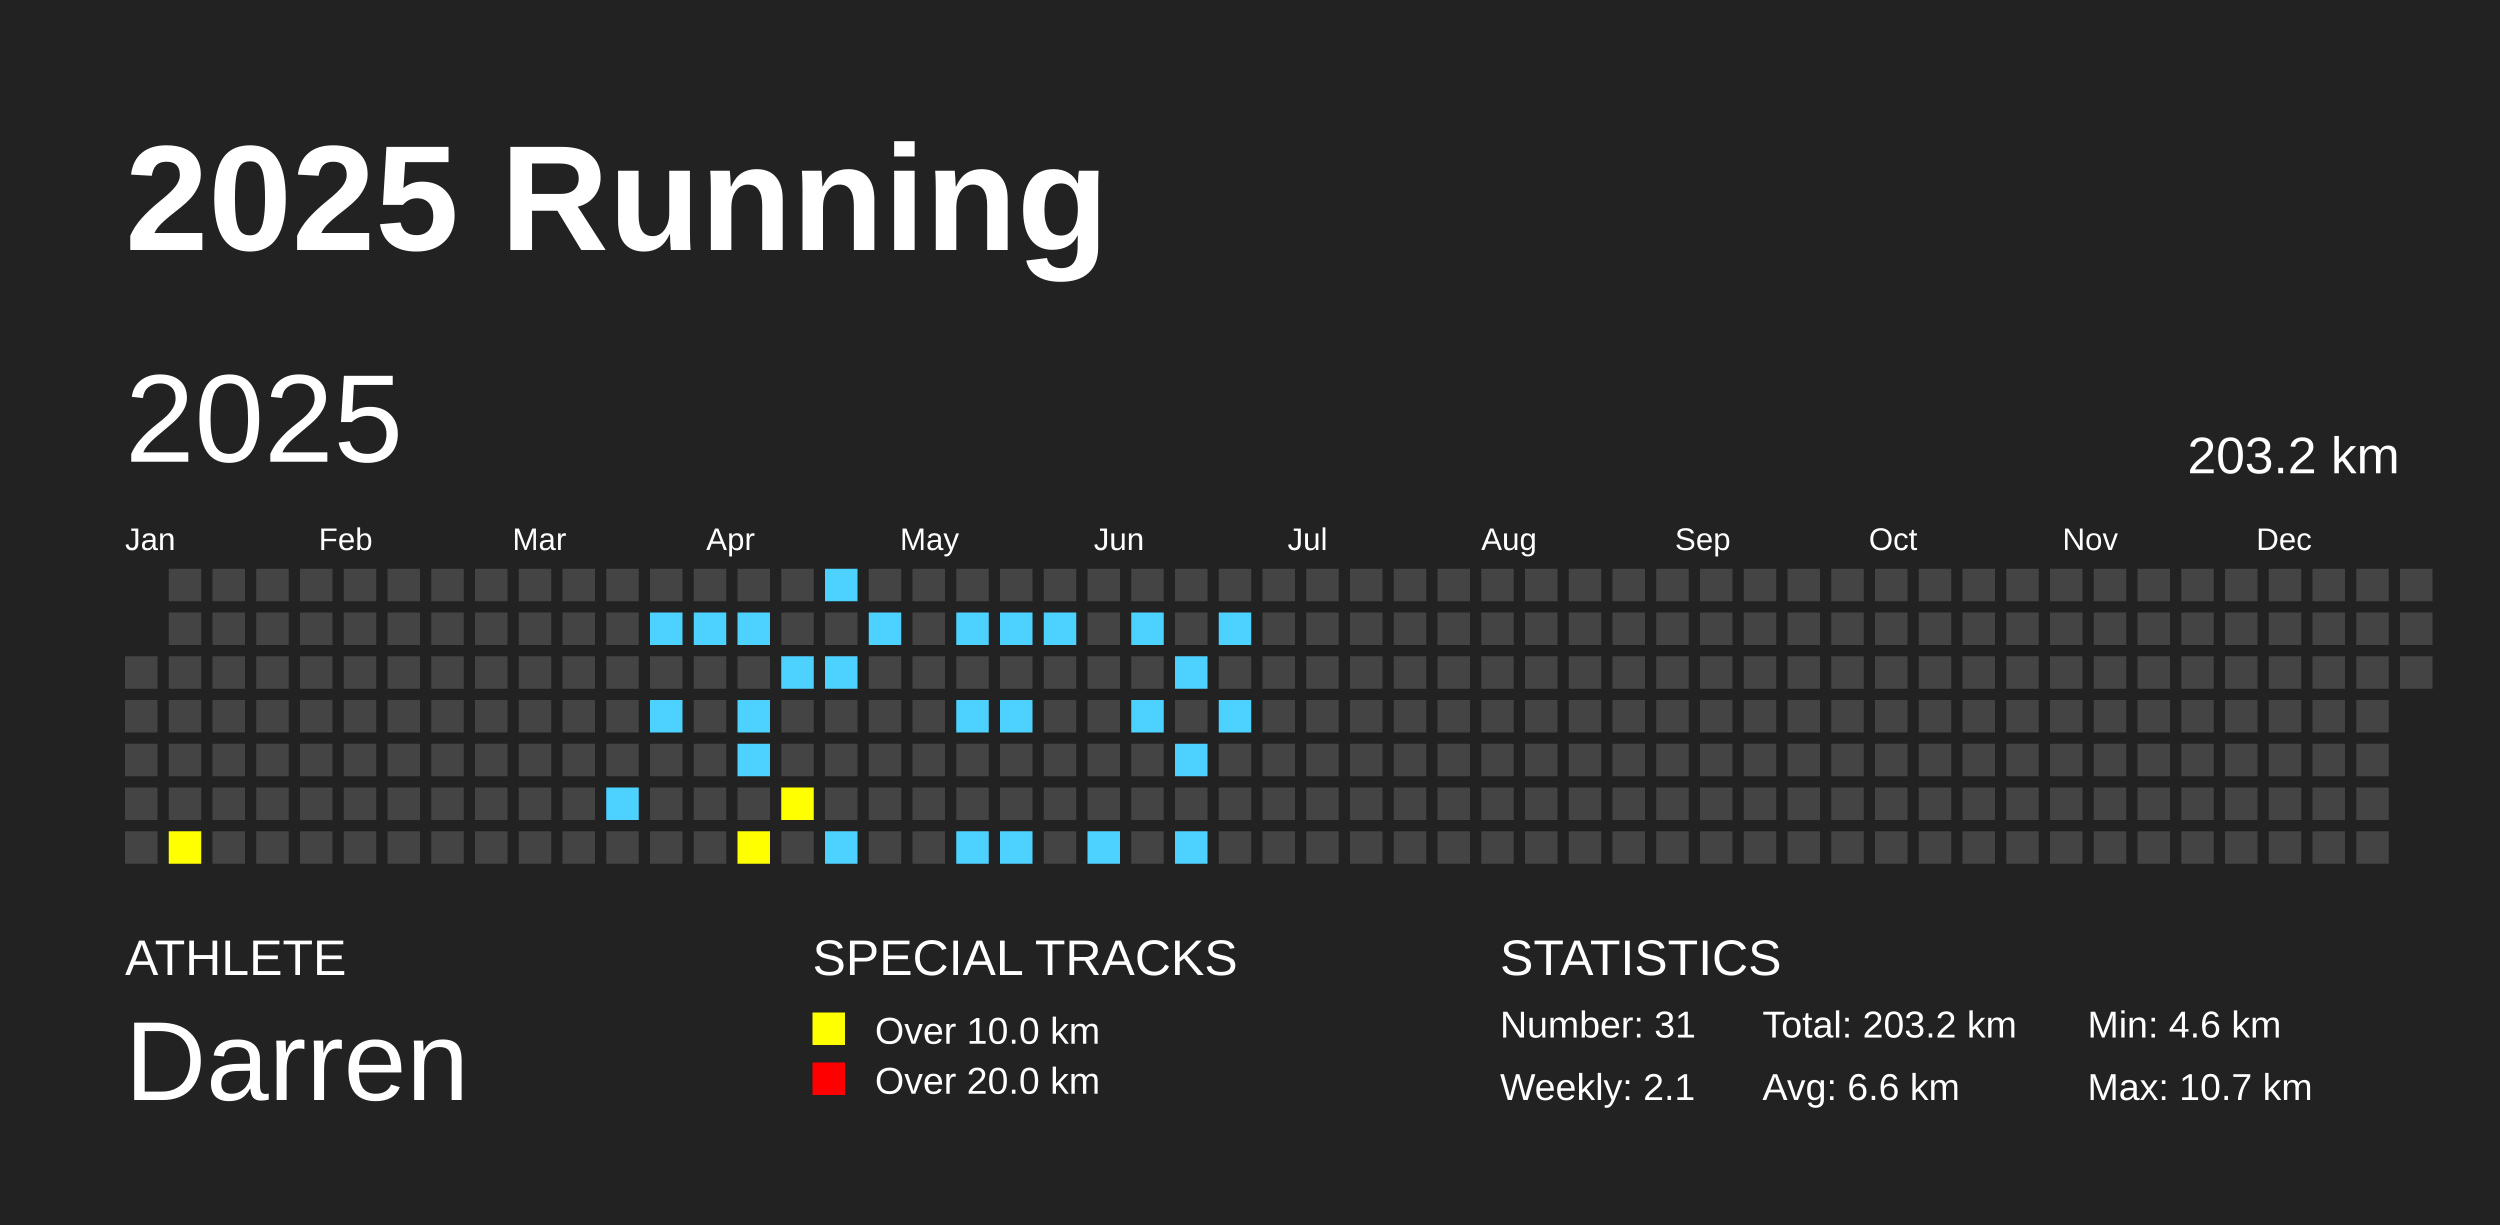
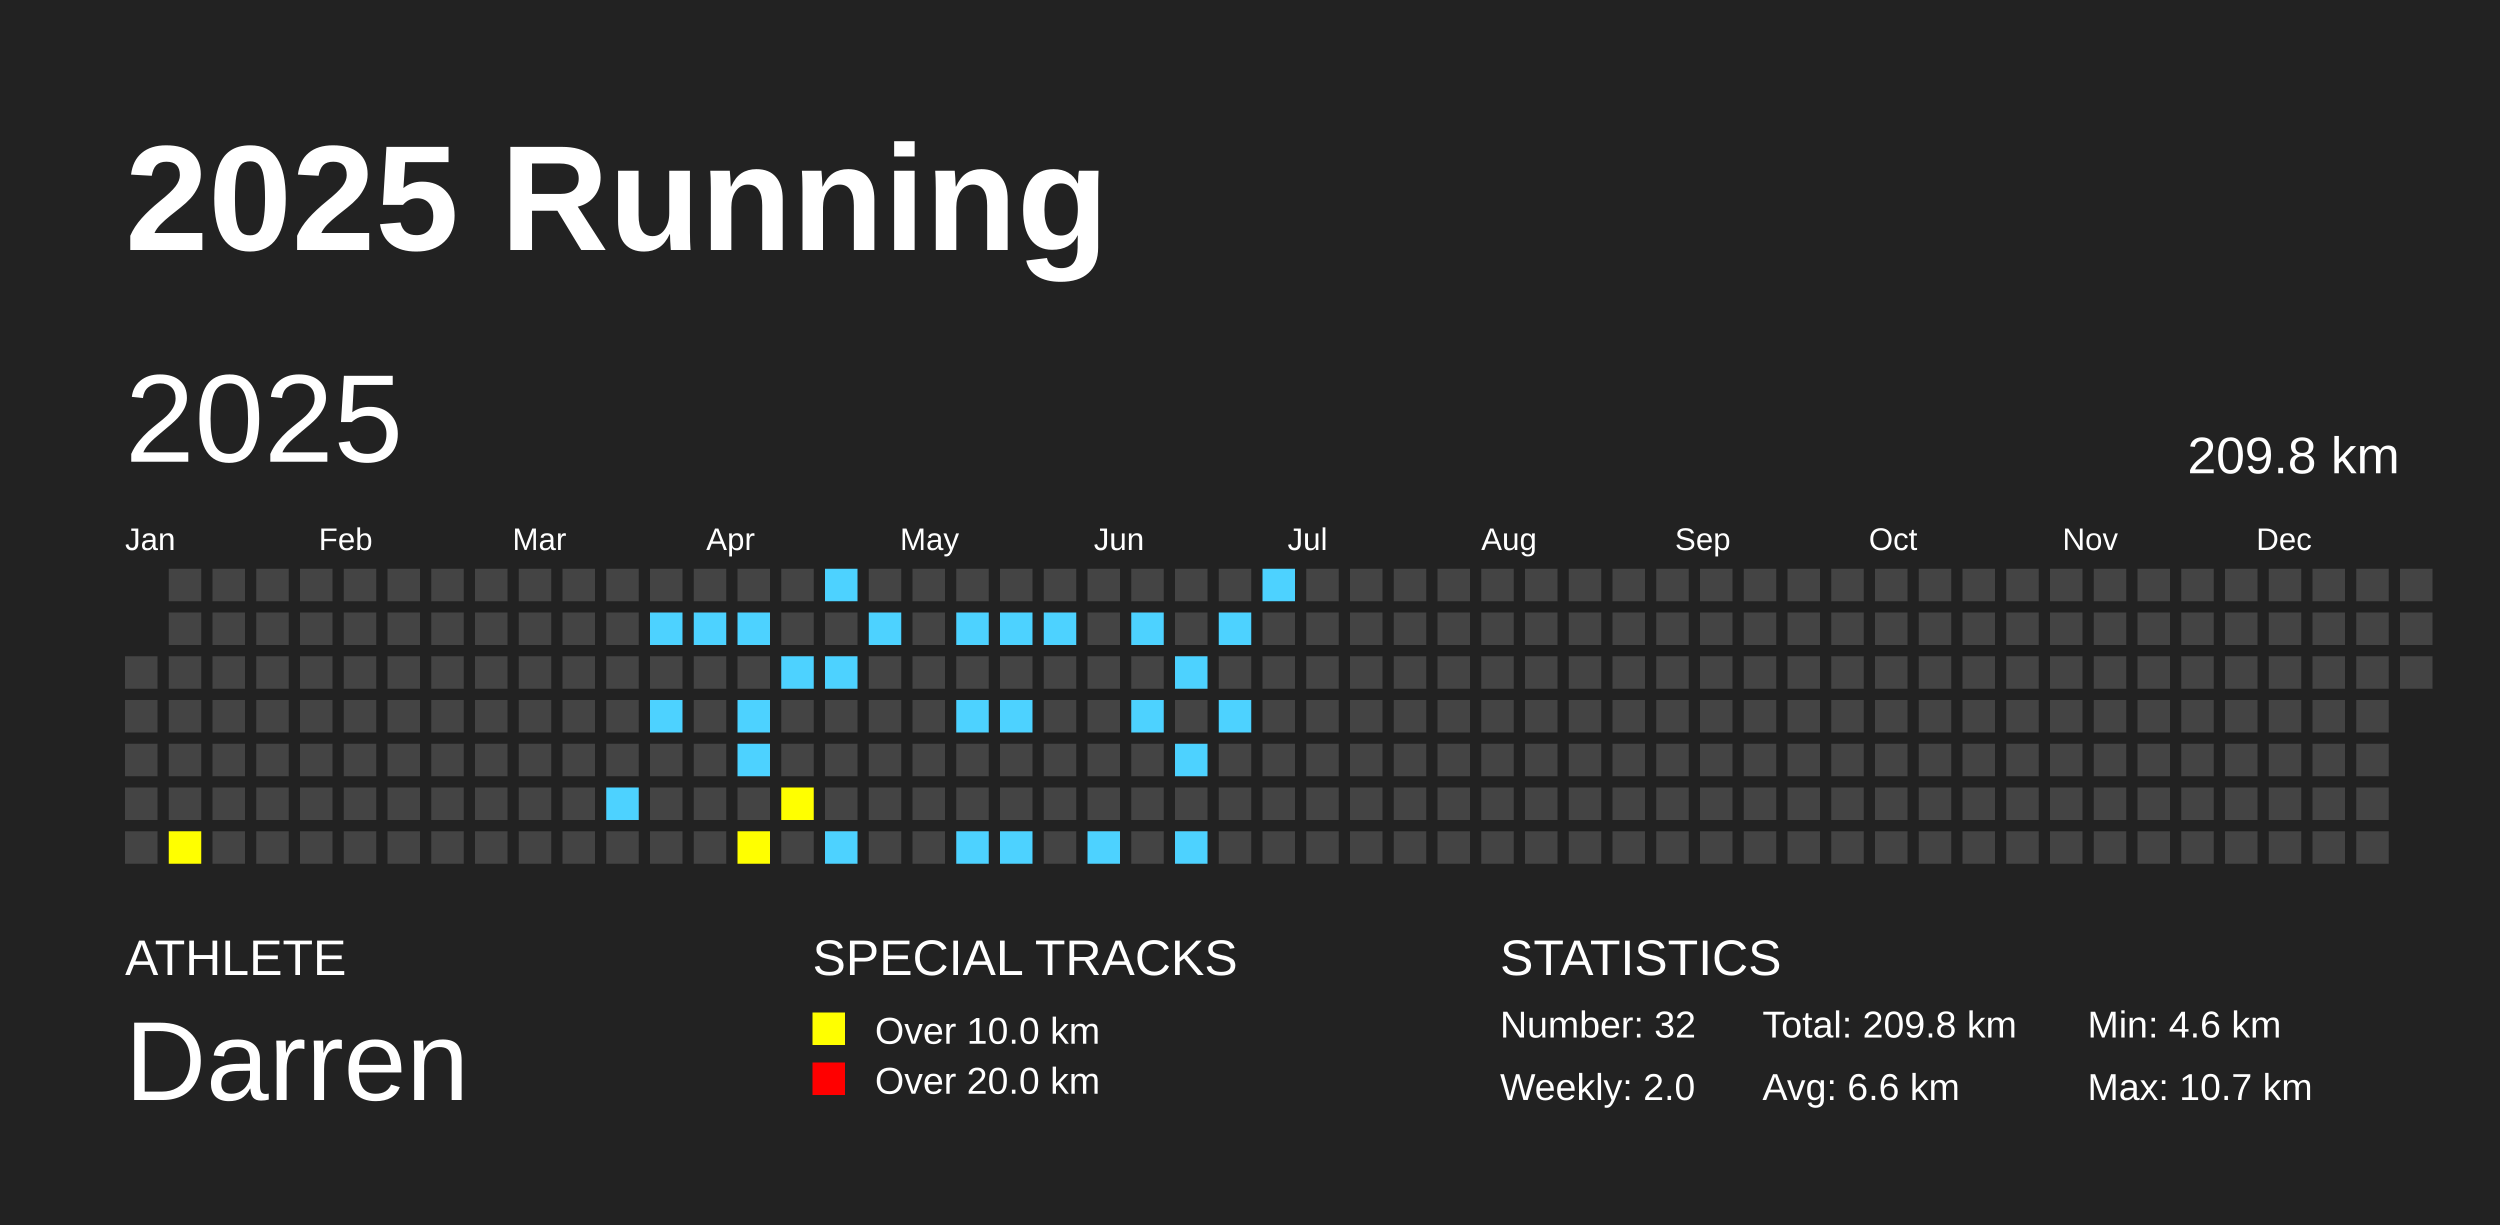
<svg xmlns="http://www.w3.org/2000/svg" baseProfile="full" height="98mm" version="1.1" viewBox="0,0,200,98" width="200mm">
  <defs />
  <rect fill="#222222" height="98" width="200" x="0" y="0" />
  <text fill="#FFFFFF" style="font-size:12px; font-family:Arial; font-weight:bold;" x="10" y="20">2025 Running</text>
  <text fill="#FFFFFF" style="font-size:4px; font-family:Arial" x="10" y="78">ATHLETE</text>
  <text fill="#FFFFFF" style="font-size:9px; font-family:Arial" x="10" y="88">Darren</text>
  <text fill="#FFFFFF" style="font-size:4px; font-family:Arial" x="65" y="78">SPECIAL TRACKS</text>
  <rect fill="yellow" height="2.6" width="2.6" x="65" y="81" />
  <text fill="#FFFFFF" style="font-size:3px; font-family:Arial" x="70" y="83.5">Over 10.0 km</text>
  <rect fill="red" height="2.6" width="2.6" x="65" y="85" />
  <text fill="#FFFFFF" style="font-size:3px; font-family:Arial" x="70" y="87.5">Over 20.0 km</text>
  <text fill="#FFFFFF" style="font-size:4px; font-family:Arial" x="120" y="78">STATISTICS</text>
-   <text fill="#FFFFFF" style="font-size:3px; font-family:Arial" x="120" y="83">Number: 31</text>
-   <text fill="#FFFFFF" style="font-size:3px; font-family:Arial" x="120" y="88">Weekly: 2.1</text>
-   <text fill="#FFFFFF" style="font-size:3px; font-family:Arial" x="141" y="83">Total: 203.2 km</text>
+   <text fill="#FFFFFF" style="font-size:3px; font-family:Arial" x="120" y="83">Number: 32</text>
+   <text fill="#FFFFFF" style="font-size:3px; font-family:Arial" x="120" y="88">Weekly: 2.0</text>
+   <text fill="#FFFFFF" style="font-size:3px; font-family:Arial" x="141" y="83">Total: 209.8 km</text>
  <text fill="#FFFFFF" style="font-size:3px; font-family:Arial" x="141" y="88">Avg: 6.6 km</text>
  <text fill="#FFFFFF" style="font-size:3px; font-family:Arial" x="167" y="83">Min: 4.6 km</text>
  <text fill="#FFFFFF" style="font-size:3px; font-family:Arial" x="167" y="88">Max: 10.7 km</text>
  <text dominant-baseline="hanging" fill="#FFFFFF" style="font-size:10.0px; font-family:Arial;" x="10" y="30">2025</text>
-   <text dominant-baseline="hanging" fill="#FFFFFF" style="font-size:4.125px; font-family:Arial;" x="175" y="35">203.2 km</text>
+   <text dominant-baseline="hanging" fill="#FFFFFF" style="font-size:4.125px; font-family:Arial;" x="175" y="35">209.8 km</text>
  <text fill="#FFFFFF" style="font-size:2.5px; font-family:Arial" x="10.0" y="44">Jan</text>
  <text fill="#FFFFFF" style="font-size:2.5px; font-family:Arial" x="25.5" y="44">Feb</text>
  <text fill="#FFFFFF" style="font-size:2.5px; font-family:Arial" x="41.0" y="44">Mar</text>
  <text fill="#FFFFFF" style="font-size:2.5px; font-family:Arial" x="56.5" y="44">Apr</text>
  <text fill="#FFFFFF" style="font-size:2.5px; font-family:Arial" x="72.0" y="44">May</text>
  <text fill="#FFFFFF" style="font-size:2.5px; font-family:Arial" x="87.5" y="44">Jun</text>
  <text fill="#FFFFFF" style="font-size:2.5px; font-family:Arial" x="103.0" y="44">Jul</text>
  <text fill="#FFFFFF" style="font-size:2.5px; font-family:Arial" x="118.5" y="44">Aug</text>
  <text fill="#FFFFFF" style="font-size:2.5px; font-family:Arial" x="134.0" y="44">Sep</text>
  <text fill="#FFFFFF" style="font-size:2.5px; font-family:Arial" x="149.5" y="44">Oct</text>
  <text fill="#FFFFFF" style="font-size:2.5px; font-family:Arial" x="165.0" y="44">Nov</text>
  <text fill="#FFFFFF" style="font-size:2.5px; font-family:Arial" x="180.5" y="44">Dec</text>
  <rect fill="#444444" height="2.6" width="2.6" x="10.0" y="52.5" />
  <rect fill="#444444" height="2.6" width="2.6" x="10.0" y="56.0" />
  <rect fill="#444444" height="2.6" width="2.6" x="10.0" y="59.5" />
  <rect fill="#444444" height="2.6" width="2.6" x="10.0" y="63.0" />
  <rect fill="#444444" height="2.6" width="2.6" x="10.0" y="66.5" />
  <rect fill="#444444" height="2.6" width="2.6" x="13.5" y="45.5" />
  <rect fill="#444444" height="2.6" width="2.6" x="13.5" y="49.0" />
  <rect fill="#444444" height="2.6" width="2.6" x="13.5" y="52.5" />
  <rect fill="#444444" height="2.6" width="2.6" x="13.5" y="56.0" />
  <rect fill="#444444" height="2.6" width="2.6" x="13.5" y="59.5" />
  <rect fill="#444444" height="2.6" width="2.6" x="13.5" y="63.0" />
  <rect fill="yellow" height="2.6" width="2.6" x="13.5" y="66.5" />
  <rect fill="#444444" height="2.6" width="2.6" x="17.0" y="45.5" />
  <rect fill="#444444" height="2.6" width="2.6" x="17.0" y="49.0" />
  <rect fill="#444444" height="2.6" width="2.6" x="17.0" y="52.5" />
  <rect fill="#444444" height="2.6" width="2.6" x="17.0" y="56.0" />
  <rect fill="#444444" height="2.6" width="2.6" x="17.0" y="59.5" />
  <rect fill="#444444" height="2.6" width="2.6" x="17.0" y="63.0" />
  <rect fill="#444444" height="2.6" width="2.6" x="17.0" y="66.5" />
  <rect fill="#444444" height="2.6" width="2.6" x="20.5" y="45.5" />
  <rect fill="#444444" height="2.6" width="2.6" x="20.5" y="49.0" />
  <rect fill="#444444" height="2.6" width="2.6" x="20.5" y="52.5" />
  <rect fill="#444444" height="2.6" width="2.6" x="20.5" y="56.0" />
  <rect fill="#444444" height="2.6" width="2.6" x="20.5" y="59.5" />
  <rect fill="#444444" height="2.6" width="2.6" x="20.5" y="63.0" />
  <rect fill="#444444" height="2.6" width="2.6" x="20.5" y="66.5" />
  <rect fill="#444444" height="2.6" width="2.6" x="24.0" y="45.5" />
  <rect fill="#444444" height="2.6" width="2.6" x="24.0" y="49.0" />
  <rect fill="#444444" height="2.6" width="2.6" x="24.0" y="52.5" />
  <rect fill="#444444" height="2.6" width="2.6" x="24.0" y="56.0" />
  <rect fill="#444444" height="2.6" width="2.6" x="24.0" y="59.5" />
  <rect fill="#444444" height="2.6" width="2.6" x="24.0" y="63.0" />
  <rect fill="#444444" height="2.6" width="2.6" x="24.0" y="66.5" />
  <rect fill="#444444" height="2.6" width="2.6" x="27.5" y="45.5" />
  <rect fill="#444444" height="2.6" width="2.6" x="27.5" y="49.0" />
  <rect fill="#444444" height="2.6" width="2.6" x="27.5" y="52.5" />
  <rect fill="#444444" height="2.6" width="2.6" x="27.5" y="56.0" />
  <rect fill="#444444" height="2.6" width="2.6" x="27.5" y="59.5" />
  <rect fill="#444444" height="2.6" width="2.6" x="27.5" y="63.0" />
  <rect fill="#444444" height="2.6" width="2.6" x="27.5" y="66.5" />
  <rect fill="#444444" height="2.6" width="2.6" x="31.0" y="45.5" />
  <rect fill="#444444" height="2.6" width="2.6" x="31.0" y="49.0" />
  <rect fill="#444444" height="2.6" width="2.6" x="31.0" y="52.5" />
  <rect fill="#444444" height="2.6" width="2.6" x="31.0" y="56.0" />
  <rect fill="#444444" height="2.6" width="2.6" x="31.0" y="59.5" />
  <rect fill="#444444" height="2.6" width="2.6" x="31.0" y="63.0" />
  <rect fill="#444444" height="2.6" width="2.6" x="31.0" y="66.5" />
  <rect fill="#444444" height="2.6" width="2.6" x="34.5" y="45.5" />
  <rect fill="#444444" height="2.6" width="2.6" x="34.5" y="49.0" />
  <rect fill="#444444" height="2.6" width="2.6" x="34.5" y="52.5" />
  <rect fill="#444444" height="2.6" width="2.6" x="34.5" y="56.0" />
  <rect fill="#444444" height="2.6" width="2.6" x="34.5" y="59.5" />
  <rect fill="#444444" height="2.6" width="2.6" x="34.5" y="63.0" />
  <rect fill="#444444" height="2.6" width="2.6" x="34.5" y="66.5" />
  <rect fill="#444444" height="2.6" width="2.6" x="38.0" y="45.5" />
  <rect fill="#444444" height="2.6" width="2.6" x="38.0" y="49.0" />
  <rect fill="#444444" height="2.6" width="2.6" x="38.0" y="52.5" />
  <rect fill="#444444" height="2.6" width="2.6" x="38.0" y="56.0" />
  <rect fill="#444444" height="2.6" width="2.6" x="38.0" y="59.5" />
  <rect fill="#444444" height="2.6" width="2.6" x="38.0" y="63.0" />
  <rect fill="#444444" height="2.6" width="2.6" x="38.0" y="66.5" />
  <rect fill="#444444" height="2.6" width="2.6" x="41.5" y="45.5" />
  <rect fill="#444444" height="2.6" width="2.6" x="41.5" y="49.0" />
  <rect fill="#444444" height="2.6" width="2.6" x="41.5" y="52.5" />
  <rect fill="#444444" height="2.6" width="2.6" x="41.5" y="56.0" />
  <rect fill="#444444" height="2.6" width="2.6" x="41.5" y="59.5" />
  <rect fill="#444444" height="2.6" width="2.6" x="41.5" y="63.0" />
  <rect fill="#444444" height="2.6" width="2.6" x="41.5" y="66.5" />
  <rect fill="#444444" height="2.6" width="2.6" x="45.0" y="45.5" />
  <rect fill="#444444" height="2.6" width="2.6" x="45.0" y="49.0" />
  <rect fill="#444444" height="2.6" width="2.6" x="45.0" y="52.5" />
  <rect fill="#444444" height="2.6" width="2.6" x="45.0" y="56.0" />
  <rect fill="#444444" height="2.6" width="2.6" x="45.0" y="59.5" />
  <rect fill="#444444" height="2.6" width="2.6" x="45.0" y="63.0" />
  <rect fill="#444444" height="2.6" width="2.6" x="45.0" y="66.5" />
  <rect fill="#444444" height="2.6" width="2.6" x="48.5" y="45.5" />
  <rect fill="#444444" height="2.6" width="2.6" x="48.5" y="49.0" />
  <rect fill="#444444" height="2.6" width="2.6" x="48.5" y="52.5" />
  <rect fill="#444444" height="2.6" width="2.6" x="48.5" y="56.0" />
  <rect fill="#444444" height="2.6" width="2.6" x="48.5" y="59.5" />
  <rect fill="#4DD2FF" height="2.6" width="2.6" x="48.5" y="63.0" />
  <rect fill="#444444" height="2.6" width="2.6" x="48.5" y="66.5" />
  <rect fill="#444444" height="2.6" width="2.6" x="52.0" y="45.5" />
  <rect fill="#4DD2FF" height="2.6" width="2.6" x="52.0" y="49.0" />
  <rect fill="#444444" height="2.6" width="2.6" x="52.0" y="52.5" />
  <rect fill="#4DD2FF" height="2.6" width="2.6" x="52.0" y="56.0" />
  <rect fill="#444444" height="2.6" width="2.6" x="52.0" y="59.5" />
  <rect fill="#444444" height="2.6" width="2.6" x="52.0" y="63.0" />
  <rect fill="#444444" height="2.6" width="2.6" x="52.0" y="66.5" />
  <rect fill="#444444" height="2.6" width="2.6" x="55.5" y="45.5" />
  <rect fill="#4DD2FF" height="2.6" width="2.6" x="55.5" y="49.0" />
  <rect fill="#444444" height="2.6" width="2.6" x="55.5" y="52.5" />
  <rect fill="#444444" height="2.6" width="2.6" x="55.5" y="56.0" />
  <rect fill="#444444" height="2.6" width="2.6" x="55.5" y="59.5" />
  <rect fill="#444444" height="2.6" width="2.6" x="55.5" y="63.0" />
  <rect fill="#444444" height="2.6" width="2.6" x="55.5" y="66.5" />
  <rect fill="#444444" height="2.6" width="2.6" x="59.0" y="45.5" />
  <rect fill="#4DD2FF" height="2.6" width="2.6" x="59.0" y="49.0" />
  <rect fill="#444444" height="2.6" width="2.6" x="59.0" y="52.5" />
  <rect fill="#4DD2FF" height="2.6" width="2.6" x="59.0" y="56.0" />
  <rect fill="#4DD2FF" height="2.6" width="2.6" x="59.0" y="59.5" />
  <rect fill="#444444" height="2.6" width="2.6" x="59.0" y="63.0" />
  <rect fill="yellow" height="2.6" width="2.6" x="59.0" y="66.5" />
  <rect fill="#444444" height="2.6" width="2.6" x="62.5" y="45.5" />
  <rect fill="#444444" height="2.6" width="2.6" x="62.5" y="49.0" />
  <rect fill="#4DD2FF" height="2.6" width="2.6" x="62.5" y="52.5" />
  <rect fill="#444444" height="2.6" width="2.6" x="62.5" y="56.0" />
  <rect fill="#444444" height="2.6" width="2.6" x="62.5" y="59.5" />
  <rect fill="yellow" height="2.6" width="2.6" x="62.5" y="63.0" />
  <rect fill="#444444" height="2.6" width="2.6" x="62.5" y="66.5" />
  <rect fill="#4DD2FF" height="2.6" width="2.6" x="66.0" y="45.5" />
  <rect fill="#444444" height="2.6" width="2.6" x="66.0" y="49.0" />
  <rect fill="#4DD2FF" height="2.6" width="2.6" x="66.0" y="52.5" />
  <rect fill="#444444" height="2.6" width="2.6" x="66.0" y="56.0" />
  <rect fill="#444444" height="2.6" width="2.6" x="66.0" y="59.5" />
  <rect fill="#444444" height="2.6" width="2.6" x="66.0" y="63.0" />
  <rect fill="#4DD2FF" height="2.6" width="2.6" x="66.0" y="66.5" />
  <rect fill="#444444" height="2.6" width="2.6" x="69.5" y="45.5" />
  <rect fill="#4DD2FF" height="2.6" width="2.6" x="69.5" y="49.0" />
  <rect fill="#444444" height="2.6" width="2.6" x="69.5" y="52.5" />
  <rect fill="#444444" height="2.6" width="2.6" x="69.5" y="56.0" />
  <rect fill="#444444" height="2.6" width="2.6" x="69.5" y="59.5" />
  <rect fill="#444444" height="2.6" width="2.6" x="69.5" y="63.0" />
  <rect fill="#444444" height="2.6" width="2.6" x="69.5" y="66.5" />
  <rect fill="#444444" height="2.6" width="2.6" x="73.0" y="45.5" />
  <rect fill="#444444" height="2.6" width="2.6" x="73.0" y="49.0" />
  <rect fill="#444444" height="2.6" width="2.6" x="73.0" y="52.5" />
  <rect fill="#444444" height="2.6" width="2.6" x="73.0" y="56.0" />
  <rect fill="#444444" height="2.6" width="2.6" x="73.0" y="59.5" />
  <rect fill="#444444" height="2.6" width="2.6" x="73.0" y="63.0" />
  <rect fill="#444444" height="2.6" width="2.6" x="73.0" y="66.5" />
  <rect fill="#444444" height="2.6" width="2.6" x="76.5" y="45.5" />
  <rect fill="#4DD2FF" height="2.6" width="2.6" x="76.5" y="49.0" />
  <rect fill="#444444" height="2.6" width="2.6" x="76.5" y="52.5" />
  <rect fill="#4DD2FF" height="2.6" width="2.6" x="76.5" y="56.0" />
  <rect fill="#444444" height="2.6" width="2.6" x="76.5" y="59.5" />
  <rect fill="#444444" height="2.6" width="2.6" x="76.5" y="63.0" />
  <rect fill="#4DD2FF" height="2.6" width="2.6" x="76.5" y="66.5" />
  <rect fill="#444444" height="2.6" width="2.6" x="80.0" y="45.5" />
  <rect fill="#4DD2FF" height="2.6" width="2.6" x="80.0" y="49.0" />
  <rect fill="#444444" height="2.6" width="2.6" x="80.0" y="52.5" />
  <rect fill="#4DD2FF" height="2.6" width="2.6" x="80.0" y="56.0" />
  <rect fill="#444444" height="2.6" width="2.6" x="80.0" y="59.5" />
  <rect fill="#444444" height="2.6" width="2.6" x="80.0" y="63.0" />
  <rect fill="#4DD2FF" height="2.6" width="2.6" x="80.0" y="66.5" />
  <rect fill="#444444" height="2.6" width="2.6" x="83.5" y="45.5" />
  <rect fill="#4DD2FF" height="2.6" width="2.6" x="83.5" y="49.0" />
  <rect fill="#444444" height="2.6" width="2.6" x="83.5" y="52.5" />
  <rect fill="#444444" height="2.6" width="2.6" x="83.5" y="56.0" />
  <rect fill="#444444" height="2.6" width="2.6" x="83.5" y="59.5" />
  <rect fill="#444444" height="2.6" width="2.6" x="83.5" y="63.0" />
  <rect fill="#444444" height="2.6" width="2.6" x="83.5" y="66.5" />
  <rect fill="#444444" height="2.6" width="2.6" x="87.0" y="45.5" />
  <rect fill="#444444" height="2.6" width="2.6" x="87.0" y="49.0" />
  <rect fill="#444444" height="2.6" width="2.6" x="87.0" y="52.5" />
  <rect fill="#444444" height="2.6" width="2.6" x="87.0" y="56.0" />
  <rect fill="#444444" height="2.6" width="2.6" x="87.0" y="59.5" />
  <rect fill="#444444" height="2.6" width="2.6" x="87.0" y="63.0" />
  <rect fill="#4DD2FF" height="2.6" width="2.6" x="87.0" y="66.5" />
  <rect fill="#444444" height="2.6" width="2.6" x="90.5" y="45.5" />
  <rect fill="#4DD2FF" height="2.6" width="2.6" x="90.5" y="49.0" />
  <rect fill="#444444" height="2.6" width="2.6" x="90.5" y="52.5" />
  <rect fill="#4DD2FF" height="2.6" width="2.6" x="90.5" y="56.0" />
  <rect fill="#444444" height="2.6" width="2.6" x="90.5" y="59.5" />
  <rect fill="#444444" height="2.6" width="2.6" x="90.5" y="63.0" />
  <rect fill="#444444" height="2.6" width="2.6" x="90.5" y="66.5" />
  <rect fill="#444444" height="2.6" width="2.6" x="94.0" y="45.5" />
  <rect fill="#444444" height="2.6" width="2.6" x="94.0" y="49.0" />
  <rect fill="#4DD2FF" height="2.6" width="2.6" x="94.0" y="52.5" />
  <rect fill="#444444" height="2.6" width="2.6" x="94.0" y="56.0" />
  <rect fill="#4DD2FF" height="2.6" width="2.6" x="94.0" y="59.5" />
  <rect fill="#444444" height="2.6" width="2.6" x="94.0" y="63.0" />
  <rect fill="#4DD2FF" height="2.6" width="2.6" x="94.0" y="66.5" />
  <rect fill="#444444" height="2.6" width="2.6" x="97.5" y="45.5" />
  <rect fill="#4DD2FF" height="2.6" width="2.6" x="97.5" y="49.0" />
  <rect fill="#444444" height="2.6" width="2.6" x="97.5" y="52.5" />
  <rect fill="#4DD2FF" height="2.6" width="2.6" x="97.5" y="56.0" />
  <rect fill="#444444" height="2.6" width="2.6" x="97.5" y="59.5" />
  <rect fill="#444444" height="2.6" width="2.6" x="97.5" y="63.0" />
  <rect fill="#444444" height="2.6" width="2.6" x="97.5" y="66.5" />
-   <rect fill="#444444" height="2.6" width="2.6" x="101.0" y="45.5" />
+   <rect fill="#4DD2FF" height="2.6" width="2.6" x="101.0" y="45.5" />
  <rect fill="#444444" height="2.6" width="2.6" x="101.0" y="49.0" />
  <rect fill="#444444" height="2.6" width="2.6" x="101.0" y="52.5" />
  <rect fill="#444444" height="2.6" width="2.6" x="101.0" y="56.0" />
  <rect fill="#444444" height="2.6" width="2.6" x="101.0" y="59.5" />
  <rect fill="#444444" height="2.6" width="2.6" x="101.0" y="63.0" />
  <rect fill="#444444" height="2.6" width="2.6" x="101.0" y="66.5" />
  <rect fill="#444444" height="2.6" width="2.6" x="104.5" y="45.5" />
  <rect fill="#444444" height="2.6" width="2.6" x="104.5" y="49.0" />
  <rect fill="#444444" height="2.6" width="2.6" x="104.5" y="52.5" />
  <rect fill="#444444" height="2.6" width="2.6" x="104.5" y="56.0" />
  <rect fill="#444444" height="2.6" width="2.6" x="104.5" y="59.5" />
  <rect fill="#444444" height="2.6" width="2.6" x="104.5" y="63.0" />
  <rect fill="#444444" height="2.6" width="2.6" x="104.5" y="66.5" />
  <rect fill="#444444" height="2.6" width="2.6" x="108.0" y="45.5" />
  <rect fill="#444444" height="2.6" width="2.6" x="108.0" y="49.0" />
  <rect fill="#444444" height="2.6" width="2.6" x="108.0" y="52.5" />
  <rect fill="#444444" height="2.6" width="2.6" x="108.0" y="56.0" />
  <rect fill="#444444" height="2.6" width="2.6" x="108.0" y="59.5" />
  <rect fill="#444444" height="2.6" width="2.6" x="108.0" y="63.0" />
  <rect fill="#444444" height="2.6" width="2.6" x="108.0" y="66.5" />
  <rect fill="#444444" height="2.6" width="2.6" x="111.5" y="45.5" />
  <rect fill="#444444" height="2.6" width="2.6" x="111.5" y="49.0" />
  <rect fill="#444444" height="2.6" width="2.6" x="111.5" y="52.5" />
  <rect fill="#444444" height="2.6" width="2.6" x="111.5" y="56.0" />
  <rect fill="#444444" height="2.6" width="2.6" x="111.5" y="59.5" />
  <rect fill="#444444" height="2.6" width="2.6" x="111.5" y="63.0" />
  <rect fill="#444444" height="2.6" width="2.6" x="111.5" y="66.5" />
  <rect fill="#444444" height="2.6" width="2.6" x="115.0" y="45.5" />
  <rect fill="#444444" height="2.6" width="2.6" x="115.0" y="49.0" />
  <rect fill="#444444" height="2.6" width="2.6" x="115.0" y="52.5" />
  <rect fill="#444444" height="2.6" width="2.6" x="115.0" y="56.0" />
  <rect fill="#444444" height="2.6" width="2.6" x="115.0" y="59.5" />
  <rect fill="#444444" height="2.6" width="2.6" x="115.0" y="63.0" />
  <rect fill="#444444" height="2.6" width="2.6" x="115.0" y="66.5" />
  <rect fill="#444444" height="2.6" width="2.6" x="118.5" y="45.5" />
  <rect fill="#444444" height="2.6" width="2.6" x="118.5" y="49.0" />
  <rect fill="#444444" height="2.6" width="2.6" x="118.5" y="52.5" />
  <rect fill="#444444" height="2.6" width="2.6" x="118.5" y="56.0" />
  <rect fill="#444444" height="2.6" width="2.6" x="118.5" y="59.5" />
  <rect fill="#444444" height="2.6" width="2.6" x="118.5" y="63.0" />
  <rect fill="#444444" height="2.6" width="2.6" x="118.5" y="66.5" />
  <rect fill="#444444" height="2.6" width="2.6" x="122.0" y="45.5" />
  <rect fill="#444444" height="2.6" width="2.6" x="122.0" y="49.0" />
  <rect fill="#444444" height="2.6" width="2.6" x="122.0" y="52.5" />
  <rect fill="#444444" height="2.6" width="2.6" x="122.0" y="56.0" />
  <rect fill="#444444" height="2.6" width="2.6" x="122.0" y="59.5" />
  <rect fill="#444444" height="2.6" width="2.6" x="122.0" y="63.0" />
  <rect fill="#444444" height="2.6" width="2.6" x="122.0" y="66.5" />
  <rect fill="#444444" height="2.6" width="2.6" x="125.5" y="45.5" />
  <rect fill="#444444" height="2.6" width="2.6" x="125.5" y="49.0" />
  <rect fill="#444444" height="2.6" width="2.6" x="125.5" y="52.5" />
  <rect fill="#444444" height="2.6" width="2.6" x="125.5" y="56.0" />
  <rect fill="#444444" height="2.6" width="2.6" x="125.5" y="59.5" />
  <rect fill="#444444" height="2.6" width="2.6" x="125.5" y="63.0" />
  <rect fill="#444444" height="2.6" width="2.6" x="125.5" y="66.5" />
  <rect fill="#444444" height="2.6" width="2.6" x="129.0" y="45.5" />
  <rect fill="#444444" height="2.6" width="2.6" x="129.0" y="49.0" />
  <rect fill="#444444" height="2.6" width="2.6" x="129.0" y="52.5" />
  <rect fill="#444444" height="2.6" width="2.6" x="129.0" y="56.0" />
  <rect fill="#444444" height="2.6" width="2.6" x="129.0" y="59.5" />
  <rect fill="#444444" height="2.6" width="2.6" x="129.0" y="63.0" />
  <rect fill="#444444" height="2.6" width="2.6" x="129.0" y="66.5" />
  <rect fill="#444444" height="2.6" width="2.6" x="132.5" y="45.5" />
  <rect fill="#444444" height="2.6" width="2.6" x="132.5" y="49.0" />
  <rect fill="#444444" height="2.6" width="2.6" x="132.5" y="52.5" />
  <rect fill="#444444" height="2.6" width="2.6" x="132.5" y="56.0" />
  <rect fill="#444444" height="2.6" width="2.6" x="132.5" y="59.5" />
  <rect fill="#444444" height="2.6" width="2.6" x="132.5" y="63.0" />
  <rect fill="#444444" height="2.6" width="2.6" x="132.5" y="66.5" />
  <rect fill="#444444" height="2.6" width="2.6" x="136.0" y="45.5" />
  <rect fill="#444444" height="2.6" width="2.6" x="136.0" y="49.0" />
  <rect fill="#444444" height="2.6" width="2.6" x="136.0" y="52.5" />
  <rect fill="#444444" height="2.6" width="2.6" x="136.0" y="56.0" />
  <rect fill="#444444" height="2.6" width="2.6" x="136.0" y="59.5" />
  <rect fill="#444444" height="2.6" width="2.6" x="136.0" y="63.0" />
  <rect fill="#444444" height="2.6" width="2.6" x="136.0" y="66.5" />
  <rect fill="#444444" height="2.6" width="2.6" x="139.5" y="45.5" />
  <rect fill="#444444" height="2.6" width="2.6" x="139.5" y="49.0" />
  <rect fill="#444444" height="2.6" width="2.6" x="139.5" y="52.5" />
  <rect fill="#444444" height="2.6" width="2.6" x="139.5" y="56.0" />
  <rect fill="#444444" height="2.6" width="2.6" x="139.5" y="59.5" />
  <rect fill="#444444" height="2.6" width="2.6" x="139.5" y="63.0" />
  <rect fill="#444444" height="2.6" width="2.6" x="139.5" y="66.5" />
  <rect fill="#444444" height="2.6" width="2.6" x="143.0" y="45.5" />
  <rect fill="#444444" height="2.6" width="2.6" x="143.0" y="49.0" />
  <rect fill="#444444" height="2.6" width="2.6" x="143.0" y="52.5" />
  <rect fill="#444444" height="2.6" width="2.6" x="143.0" y="56.0" />
  <rect fill="#444444" height="2.6" width="2.6" x="143.0" y="59.5" />
  <rect fill="#444444" height="2.6" width="2.6" x="143.0" y="63.0" />
  <rect fill="#444444" height="2.6" width="2.6" x="143.0" y="66.5" />
  <rect fill="#444444" height="2.6" width="2.6" x="146.5" y="45.5" />
  <rect fill="#444444" height="2.6" width="2.6" x="146.5" y="49.0" />
  <rect fill="#444444" height="2.6" width="2.6" x="146.5" y="52.5" />
  <rect fill="#444444" height="2.6" width="2.6" x="146.5" y="56.0" />
  <rect fill="#444444" height="2.6" width="2.6" x="146.5" y="59.5" />
  <rect fill="#444444" height="2.6" width="2.6" x="146.5" y="63.0" />
  <rect fill="#444444" height="2.6" width="2.6" x="146.5" y="66.5" />
  <rect fill="#444444" height="2.6" width="2.6" x="150.0" y="45.5" />
  <rect fill="#444444" height="2.6" width="2.6" x="150.0" y="49.0" />
  <rect fill="#444444" height="2.6" width="2.6" x="150.0" y="52.5" />
  <rect fill="#444444" height="2.6" width="2.6" x="150.0" y="56.0" />
  <rect fill="#444444" height="2.6" width="2.6" x="150.0" y="59.5" />
  <rect fill="#444444" height="2.6" width="2.6" x="150.0" y="63.0" />
  <rect fill="#444444" height="2.6" width="2.6" x="150.0" y="66.5" />
  <rect fill="#444444" height="2.6" width="2.6" x="153.5" y="45.5" />
  <rect fill="#444444" height="2.6" width="2.6" x="153.5" y="49.0" />
  <rect fill="#444444" height="2.6" width="2.6" x="153.5" y="52.5" />
  <rect fill="#444444" height="2.6" width="2.6" x="153.5" y="56.0" />
  <rect fill="#444444" height="2.6" width="2.6" x="153.5" y="59.5" />
  <rect fill="#444444" height="2.6" width="2.6" x="153.5" y="63.0" />
  <rect fill="#444444" height="2.6" width="2.6" x="153.5" y="66.5" />
  <rect fill="#444444" height="2.6" width="2.6" x="157.0" y="45.5" />
  <rect fill="#444444" height="2.6" width="2.6" x="157.0" y="49.0" />
  <rect fill="#444444" height="2.6" width="2.6" x="157.0" y="52.5" />
  <rect fill="#444444" height="2.6" width="2.6" x="157.0" y="56.0" />
  <rect fill="#444444" height="2.6" width="2.6" x="157.0" y="59.5" />
  <rect fill="#444444" height="2.6" width="2.6" x="157.0" y="63.0" />
  <rect fill="#444444" height="2.6" width="2.6" x="157.0" y="66.5" />
  <rect fill="#444444" height="2.6" width="2.6" x="160.5" y="45.5" />
  <rect fill="#444444" height="2.6" width="2.6" x="160.5" y="49.0" />
  <rect fill="#444444" height="2.6" width="2.6" x="160.5" y="52.5" />
  <rect fill="#444444" height="2.6" width="2.6" x="160.5" y="56.0" />
  <rect fill="#444444" height="2.6" width="2.6" x="160.5" y="59.5" />
  <rect fill="#444444" height="2.6" width="2.6" x="160.5" y="63.0" />
  <rect fill="#444444" height="2.6" width="2.6" x="160.5" y="66.5" />
  <rect fill="#444444" height="2.6" width="2.6" x="164.0" y="45.5" />
  <rect fill="#444444" height="2.6" width="2.6" x="164.0" y="49.0" />
  <rect fill="#444444" height="2.6" width="2.6" x="164.0" y="52.5" />
  <rect fill="#444444" height="2.6" width="2.6" x="164.0" y="56.0" />
  <rect fill="#444444" height="2.6" width="2.6" x="164.0" y="59.5" />
  <rect fill="#444444" height="2.6" width="2.6" x="164.0" y="63.0" />
  <rect fill="#444444" height="2.6" width="2.6" x="164.0" y="66.5" />
  <rect fill="#444444" height="2.6" width="2.6" x="167.5" y="45.5" />
  <rect fill="#444444" height="2.6" width="2.6" x="167.5" y="49.0" />
  <rect fill="#444444" height="2.6" width="2.6" x="167.5" y="52.5" />
  <rect fill="#444444" height="2.6" width="2.6" x="167.5" y="56.0" />
  <rect fill="#444444" height="2.6" width="2.6" x="167.5" y="59.5" />
  <rect fill="#444444" height="2.6" width="2.6" x="167.5" y="63.0" />
  <rect fill="#444444" height="2.6" width="2.6" x="167.5" y="66.5" />
  <rect fill="#444444" height="2.6" width="2.6" x="171.0" y="45.5" />
  <rect fill="#444444" height="2.6" width="2.6" x="171.0" y="49.0" />
  <rect fill="#444444" height="2.6" width="2.6" x="171.0" y="52.5" />
  <rect fill="#444444" height="2.6" width="2.6" x="171.0" y="56.0" />
  <rect fill="#444444" height="2.6" width="2.6" x="171.0" y="59.5" />
  <rect fill="#444444" height="2.6" width="2.6" x="171.0" y="63.0" />
  <rect fill="#444444" height="2.6" width="2.6" x="171.0" y="66.5" />
  <rect fill="#444444" height="2.6" width="2.6" x="174.5" y="45.5" />
  <rect fill="#444444" height="2.6" width="2.6" x="174.5" y="49.0" />
  <rect fill="#444444" height="2.6" width="2.6" x="174.5" y="52.5" />
  <rect fill="#444444" height="2.6" width="2.6" x="174.5" y="56.0" />
  <rect fill="#444444" height="2.6" width="2.6" x="174.5" y="59.5" />
  <rect fill="#444444" height="2.6" width="2.6" x="174.5" y="63.0" />
  <rect fill="#444444" height="2.6" width="2.6" x="174.5" y="66.5" />
  <rect fill="#444444" height="2.6" width="2.6" x="178.0" y="45.5" />
  <rect fill="#444444" height="2.6" width="2.6" x="178.0" y="49.0" />
  <rect fill="#444444" height="2.6" width="2.6" x="178.0" y="52.5" />
  <rect fill="#444444" height="2.6" width="2.6" x="178.0" y="56.0" />
  <rect fill="#444444" height="2.6" width="2.6" x="178.0" y="59.5" />
  <rect fill="#444444" height="2.6" width="2.6" x="178.0" y="63.0" />
  <rect fill="#444444" height="2.6" width="2.6" x="178.0" y="66.5" />
  <rect fill="#444444" height="2.6" width="2.6" x="181.5" y="45.5" />
  <rect fill="#444444" height="2.6" width="2.6" x="181.5" y="49.0" />
  <rect fill="#444444" height="2.6" width="2.6" x="181.5" y="52.5" />
  <rect fill="#444444" height="2.6" width="2.6" x="181.5" y="56.0" />
  <rect fill="#444444" height="2.6" width="2.6" x="181.5" y="59.5" />
  <rect fill="#444444" height="2.6" width="2.6" x="181.5" y="63.0" />
  <rect fill="#444444" height="2.6" width="2.6" x="181.5" y="66.5" />
  <rect fill="#444444" height="2.6" width="2.6" x="185.0" y="45.5" />
  <rect fill="#444444" height="2.6" width="2.6" x="185.0" y="49.0" />
  <rect fill="#444444" height="2.6" width="2.6" x="185.0" y="52.5" />
  <rect fill="#444444" height="2.6" width="2.6" x="185.0" y="56.0" />
  <rect fill="#444444" height="2.6" width="2.6" x="185.0" y="59.5" />
  <rect fill="#444444" height="2.6" width="2.6" x="185.0" y="63.0" />
  <rect fill="#444444" height="2.6" width="2.6" x="185.0" y="66.5" />
  <rect fill="#444444" height="2.6" width="2.6" x="188.5" y="45.5" />
  <rect fill="#444444" height="2.6" width="2.6" x="188.5" y="49.0" />
  <rect fill="#444444" height="2.6" width="2.6" x="188.5" y="52.5" />
  <rect fill="#444444" height="2.6" width="2.6" x="188.5" y="56.0" />
  <rect fill="#444444" height="2.6" width="2.6" x="188.5" y="59.5" />
  <rect fill="#444444" height="2.6" width="2.6" x="188.5" y="63.0" />
  <rect fill="#444444" height="2.6" width="2.6" x="188.5" y="66.5" />
  <rect fill="#444444" height="2.6" width="2.6" x="192.0" y="45.5" />
  <rect fill="#444444" height="2.6" width="2.6" x="192.0" y="49.0" />
  <rect fill="#444444" height="2.6" width="2.6" x="192.0" y="52.5" />
</svg>
